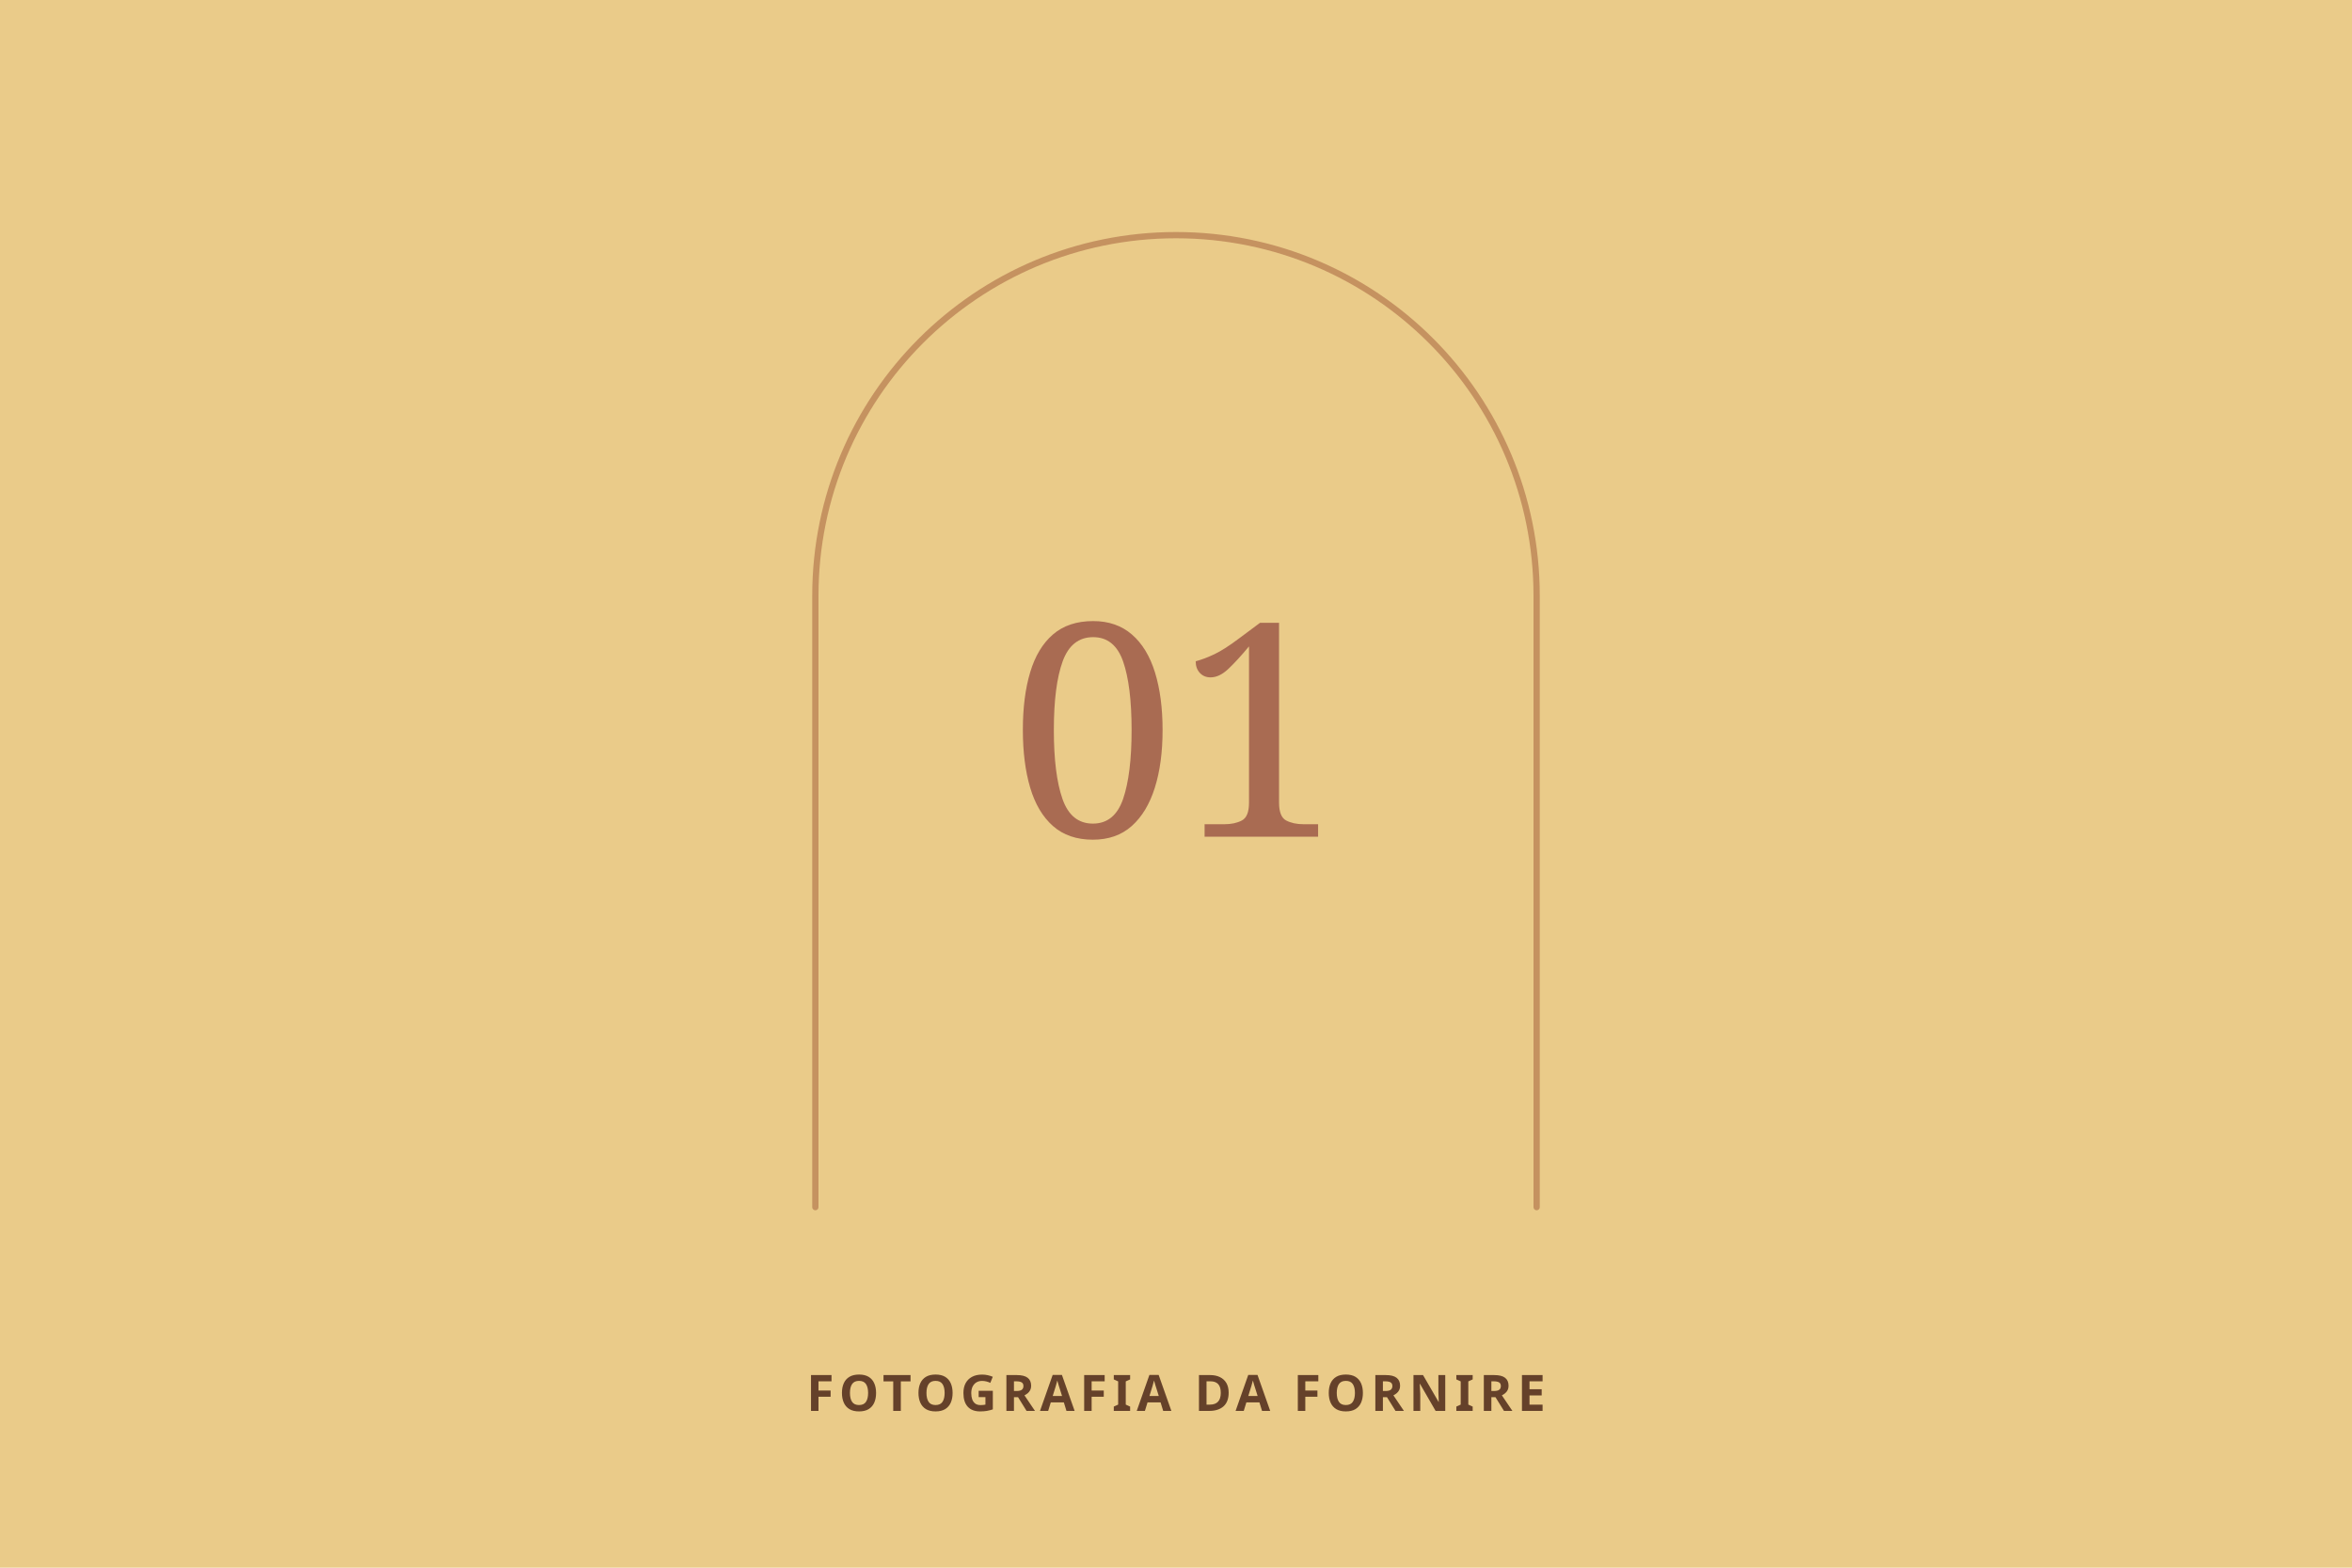
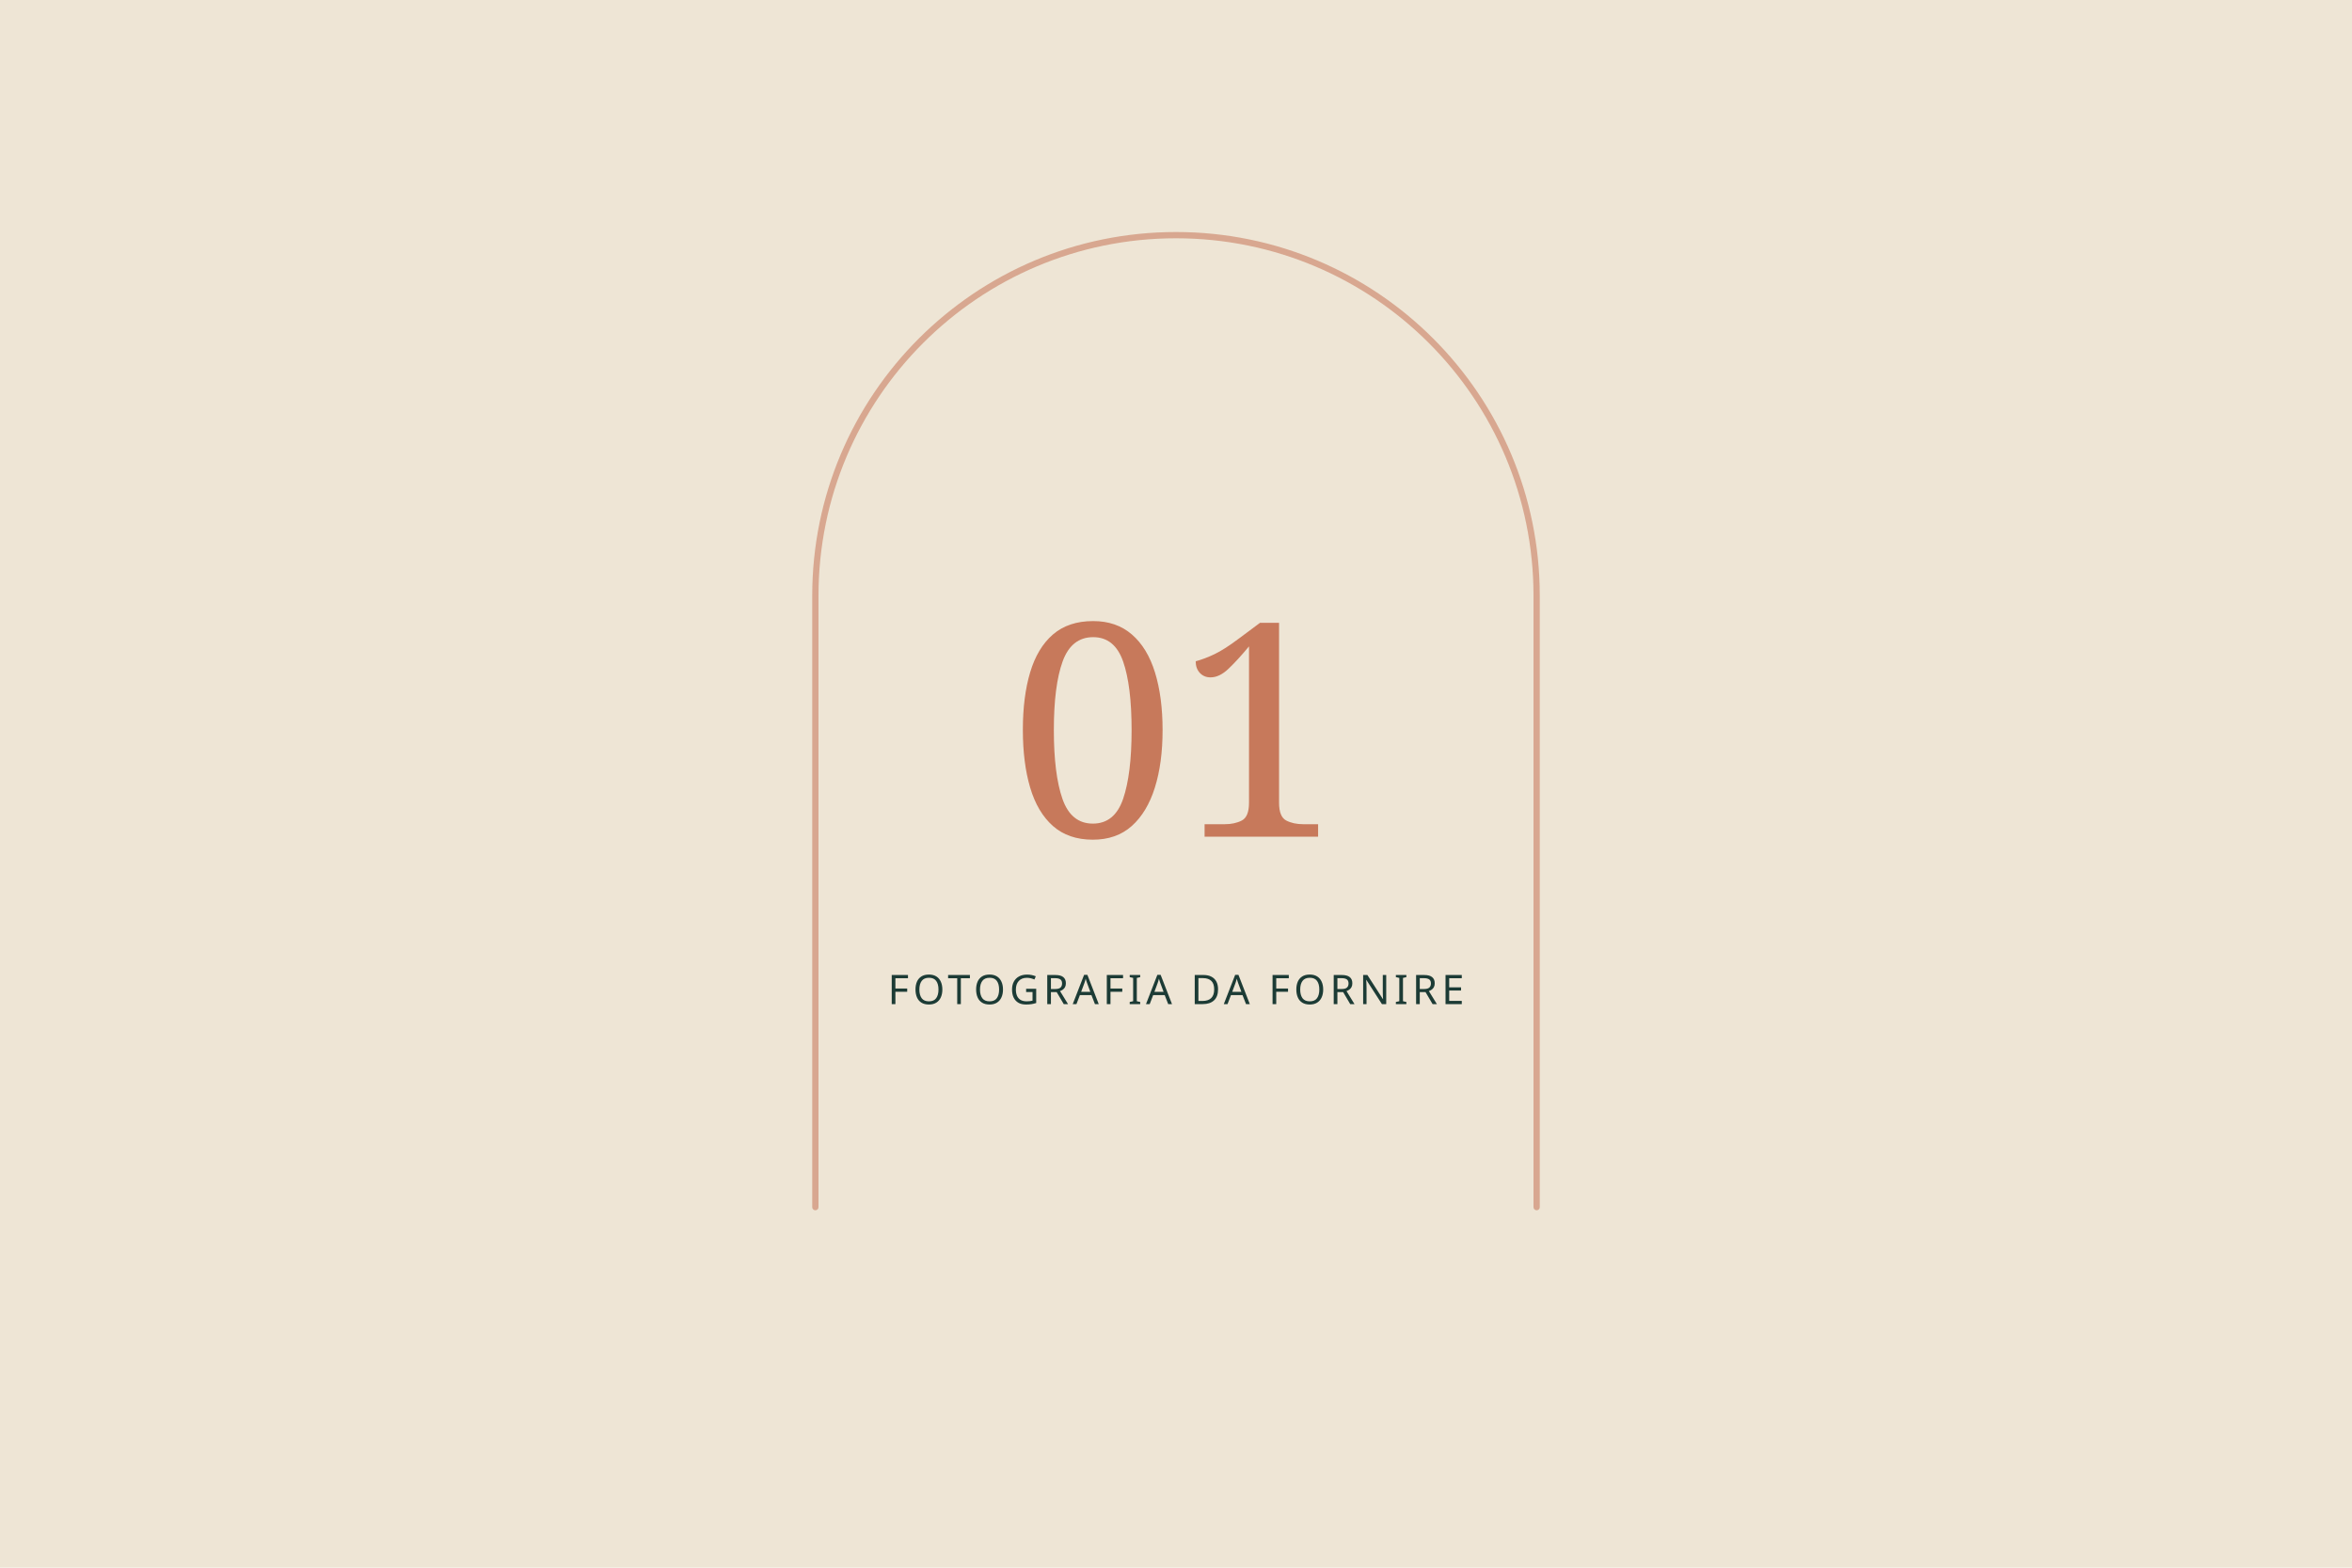
<svg xmlns="http://www.w3.org/2000/svg" viewBox="0 0 900 600" width="900" height="600" role="img">
-   <rect width="900" height="600" fill="#eacb89" />
-   <path d="M 312.0 462.0 L 312.0 228.0 A 138.0 138.0 0 0 1 588.0 228.0 L 588.0 462.0" fill="none" stroke="#a05938" stroke-width="2.4" stroke-linecap="round" opacity="0.5" />
-   <text x="450" y="276" fill="#813131" opacity="0.62" font-family="Prata, 'Playfair Display', Georgia, serif" font-size="114" text-anchor="middle" dominant-baseline="central">01</text>
-   <text x="450" y="540" fill="#65412a" font-family="Figtree, 'Segoe UI', system-ui, sans-serif" font-size="19.2" font-weight="600" letter-spacing="1.92" text-anchor="middle">FOTOGRAFIA DA FORNIRE</text>
+   <rect width="900" height="600" fill="#eee5d5" />
+   <path d="M 312.0 462.0 L 312.0 228.0 A 138.0 138.0 0 0 1 588.0 228.0 L 588.0 462.0" fill="none" stroke="#b64c28" stroke-width="2.4" stroke-linecap="round" opacity="0.4" />
+   <text x="450" y="276" fill="#b64c28" opacity="0.7" font-family="'Cormorant Garamond', Georgia, serif" font-size="114" text-anchor="middle" dominant-baseline="central">01</text>
+   <text x="450" y="384.3" fill="#1c3b35" font-family="Sora, 'Segoe UI', system-ui, sans-serif" font-size="15.6" font-weight="500" letter-spacing="1.56" text-anchor="middle">FOTOGRAFIA DA FORNIRE</text>
</svg>
